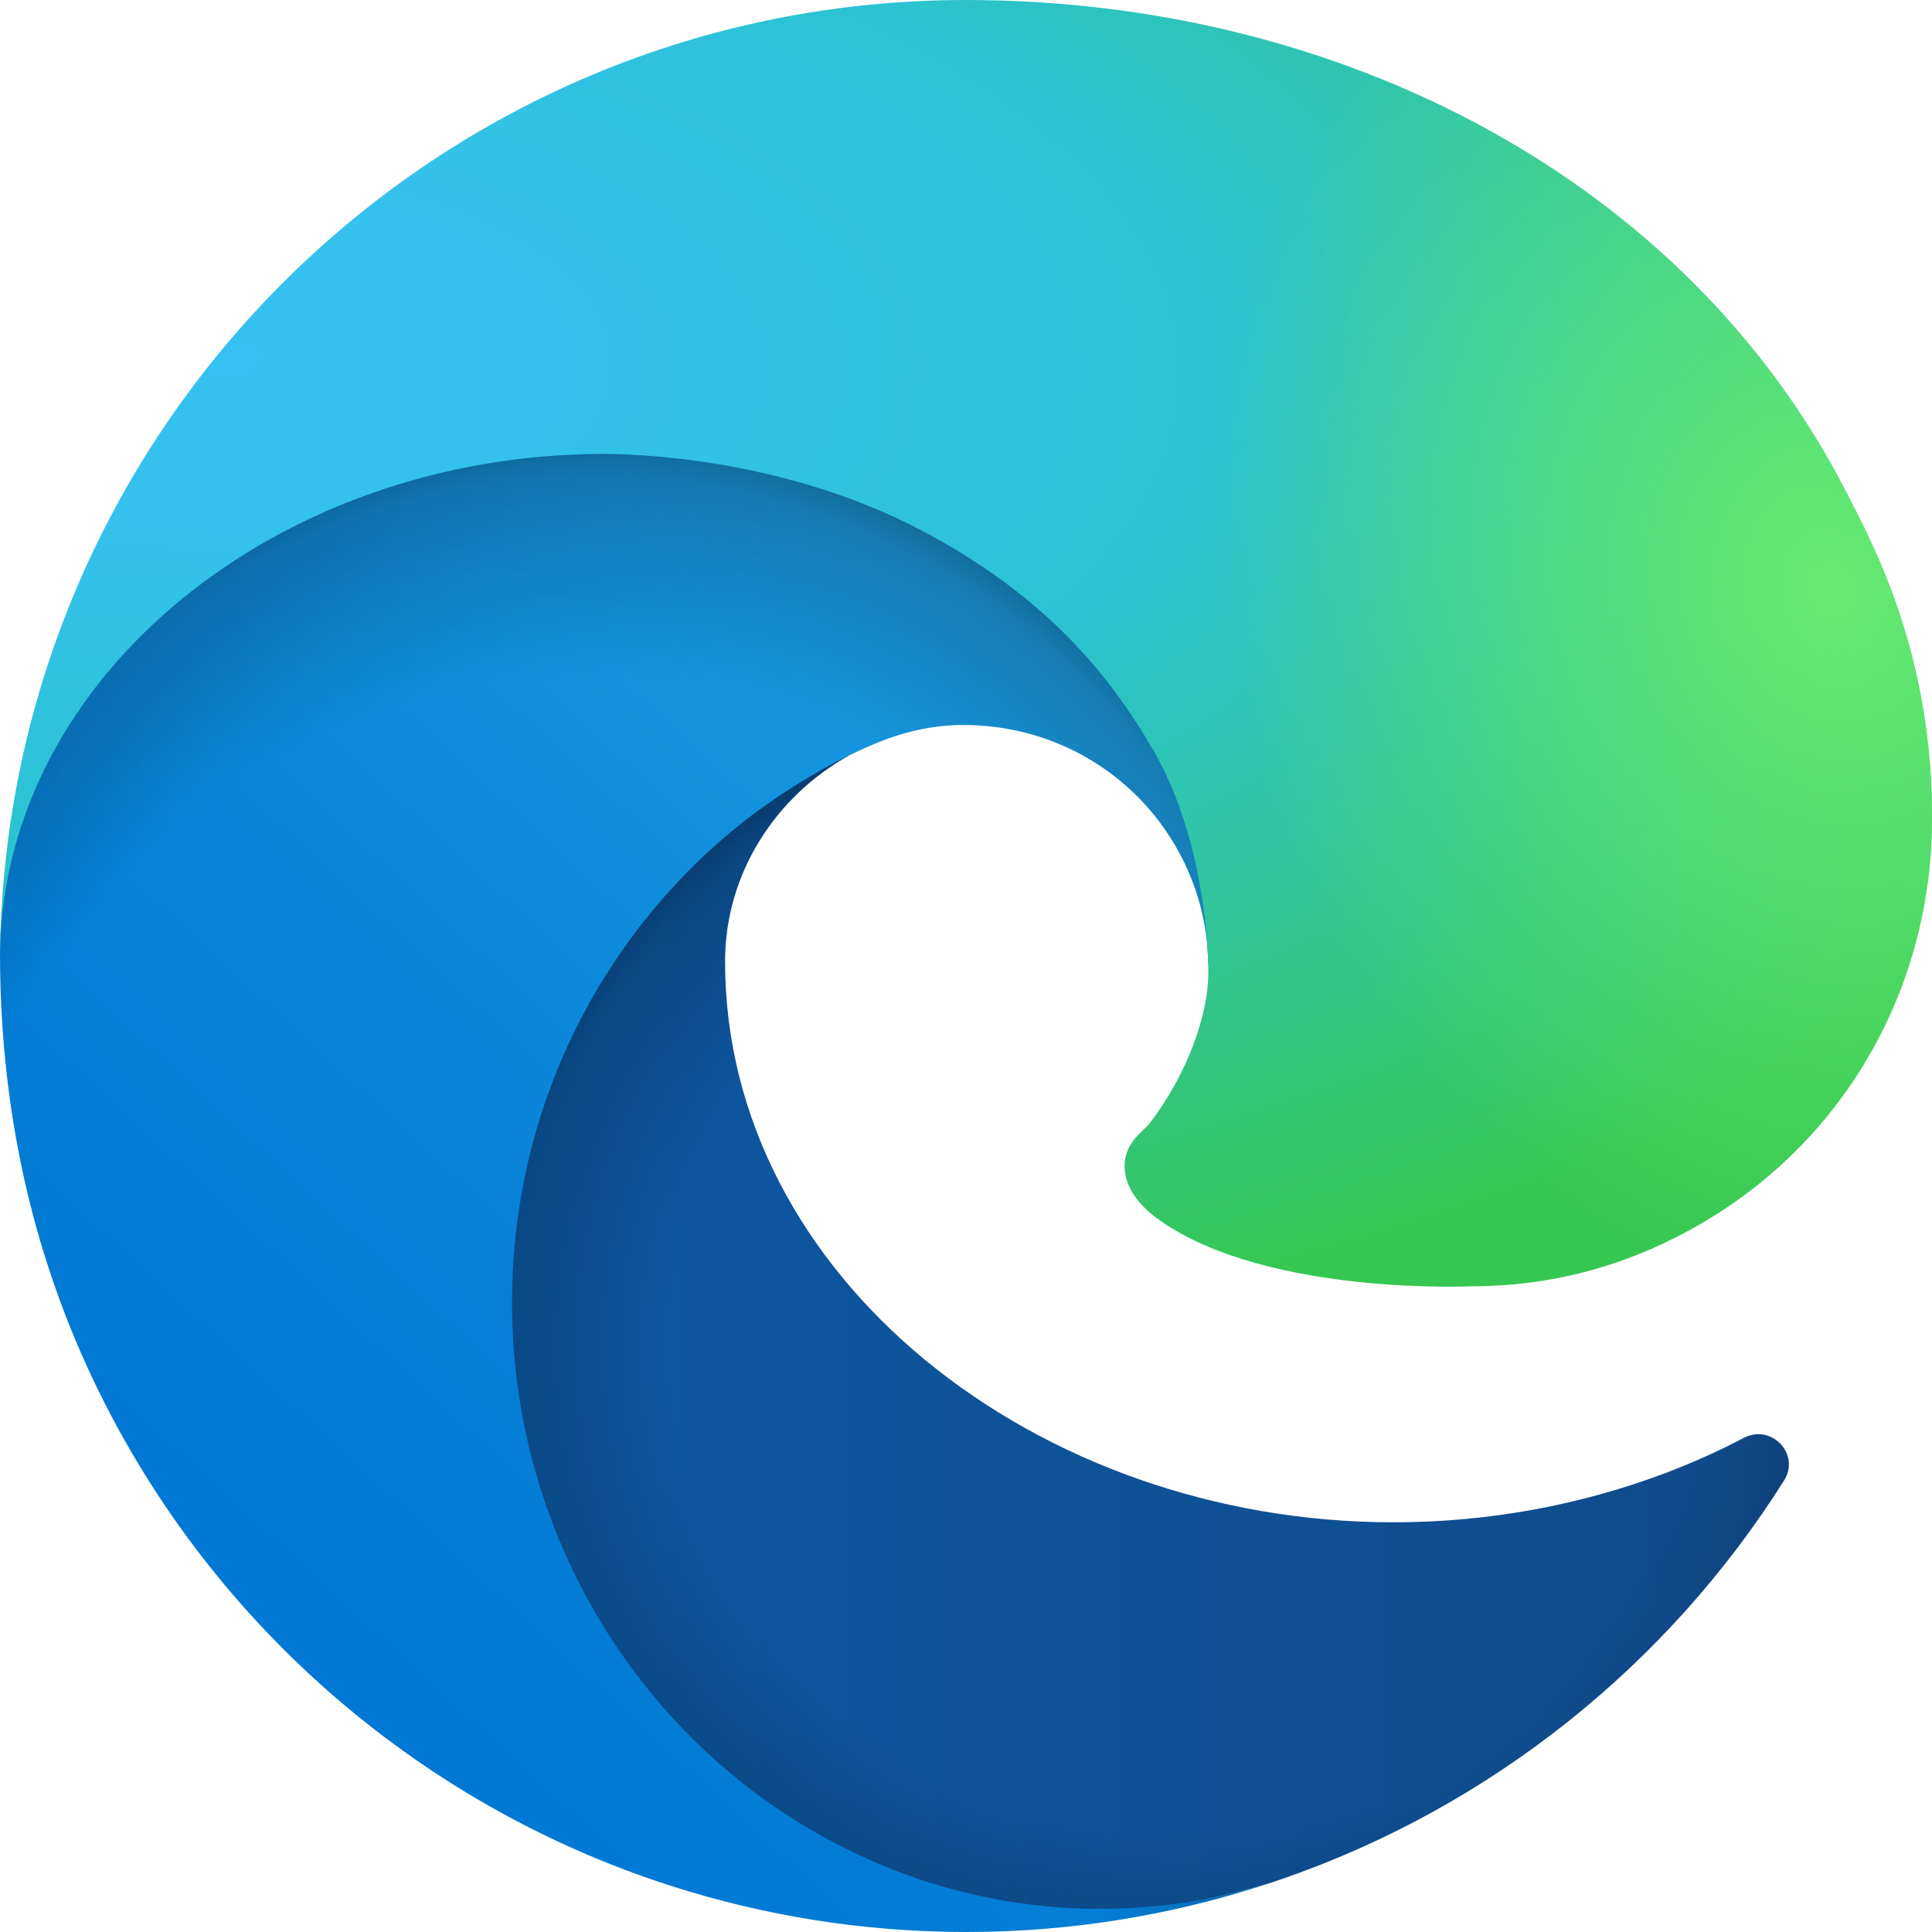
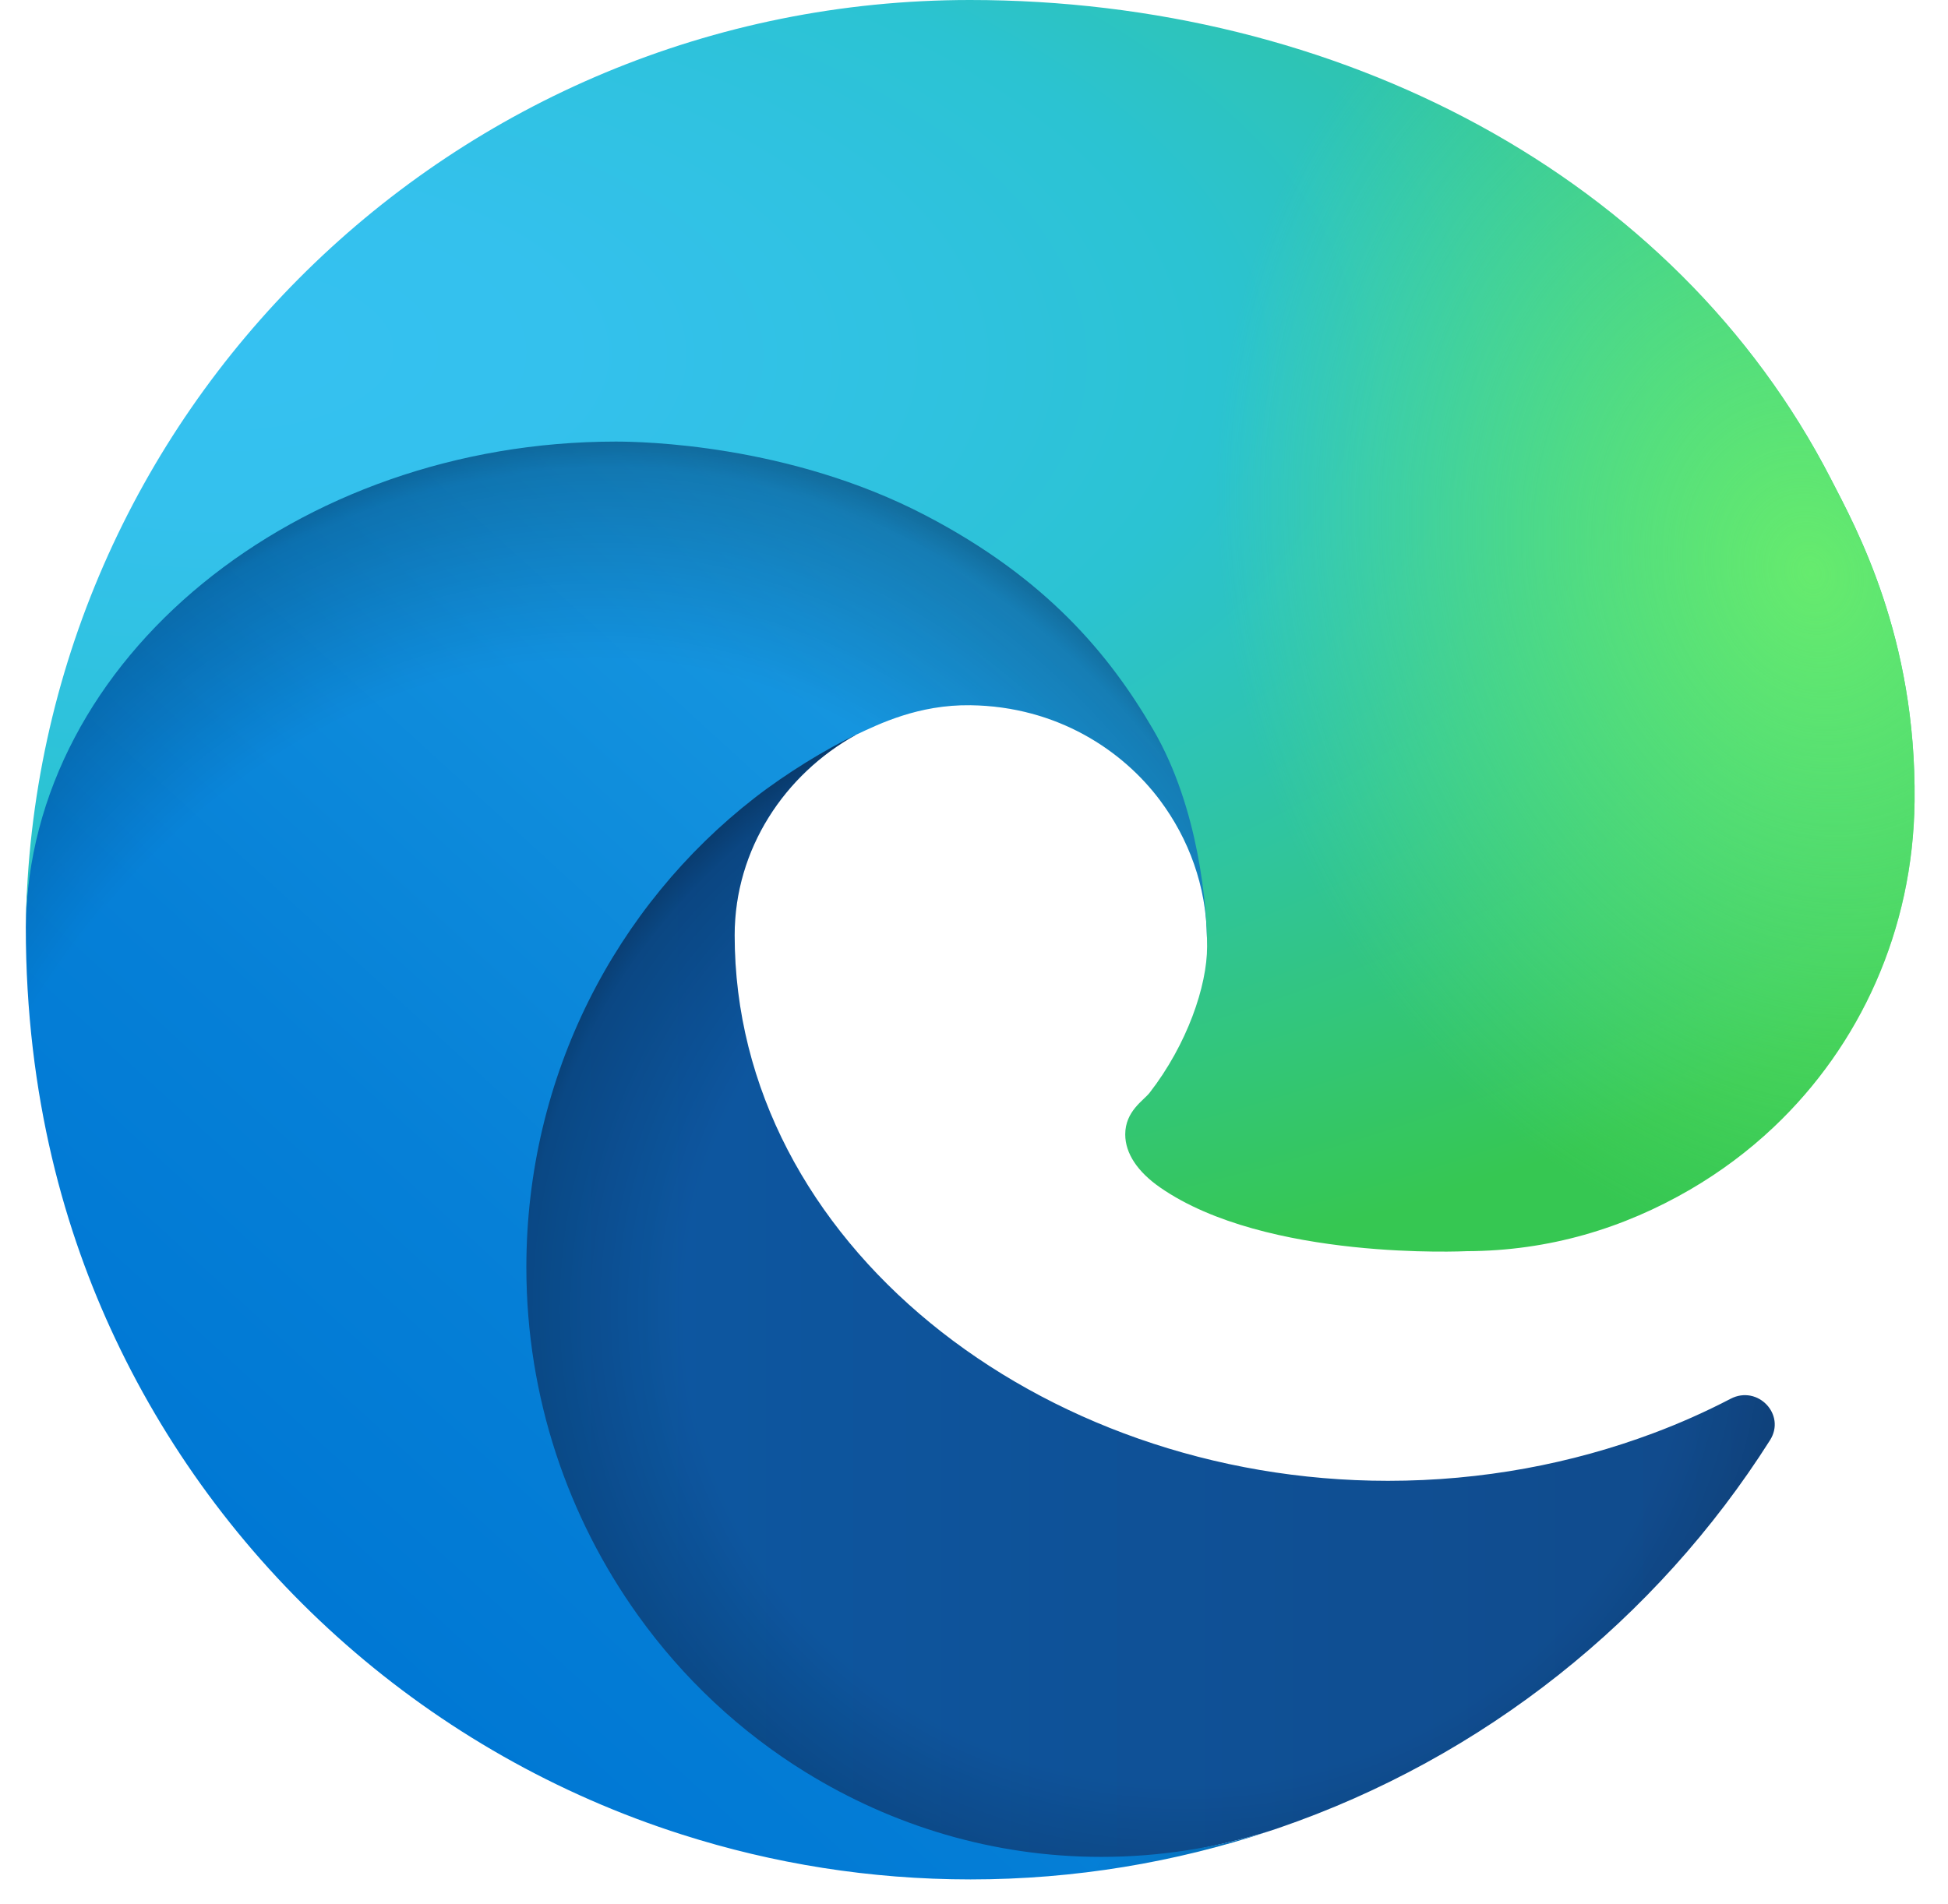
- <svg xmlns="http://www.w3.org/2000/svg" width="111" height="111" viewBox="0 0 111 111" fill="none">
-   <path d="M100.182 82.614C98.723 83.379 97.198 84.063 95.615 84.658C90.853 86.447 85.595 87.461 80.049 87.461C59.531 87.461 41.657 73.347 41.657 55.235C41.657 50.142 44.603 45.728 48.779 43.403C30.223 44.181 25.453 63.522 25.453 74.852C25.453 106.882 54.976 110.133 61.338 110.133C64.766 110.133 69.94 109.135 73.058 108.157C73.248 108.093 73.437 108.03 73.626 107.964C85.662 103.814 95.821 95.647 102.499 85.062C103.456 83.544 101.772 81.78 100.182 82.614Z" fill="url(#paint0_linear_0:426)" />
-   <path opacity="0.35" d="M100.182 82.614C98.723 83.379 97.198 84.063 95.615 84.658C90.853 86.447 85.595 87.461 80.049 87.461C59.531 87.461 41.657 73.347 41.657 55.235C41.657 50.142 44.603 45.728 48.779 43.403C30.223 44.181 25.453 63.522 25.453 74.852C25.453 106.882 54.976 110.133 61.338 110.133C64.766 110.133 69.94 109.135 73.058 108.157C73.248 108.093 73.437 108.03 73.626 107.964C85.662 103.814 95.821 95.647 102.499 85.062C103.456 83.544 101.772 81.78 100.182 82.614Z" fill="url(#paint1_radial_0:426)" />
-   <path d="M45.836 104.675C41.979 102.285 38.631 99.133 35.978 95.407C31.872 89.642 29.417 82.551 29.417 74.852C29.417 63.522 34.693 53.486 42.825 47.128C44.672 45.684 47.037 44.228 48.779 43.403C50.132 42.762 52.446 41.609 55.52 41.653C60.615 41.725 64.465 44.322 66.656 47.273C68.34 49.54 69.379 52.333 69.413 55.364C69.415 55.273 80.021 20.848 34.705 20.848C15.673 20.848 0 38.916 0 54.762C0 64.814 2.332 72.838 5.253 79.058C11.757 92.911 23.818 103.633 38.573 108.357C43.916 110.068 49.608 111 55.52 111C61.651 111 67.543 109.992 73.058 108.157C69.941 109.135 66.635 109.67 63.207 109.67C56.846 109.67 50.917 107.825 45.836 104.675Z" fill="url(#paint2_linear_0:426)" />
-   <path opacity="0.41" d="M45.836 104.675C41.979 102.285 38.631 99.133 35.978 95.407C31.872 89.642 29.417 82.551 29.417 74.852C29.417 63.522 34.693 53.486 42.825 47.128C44.672 45.684 47.037 44.228 48.779 43.403C50.132 42.762 52.446 41.609 55.52 41.653C60.615 41.725 64.465 44.322 66.656 47.273C68.34 49.54 69.379 52.333 69.413 55.364C69.415 55.273 80.021 20.848 34.705 20.848C15.673 20.848 0 38.916 0 54.762C0 64.814 2.332 72.838 5.253 79.058C11.757 92.911 23.818 103.633 38.573 108.357C43.916 110.068 49.608 111 55.52 111C61.651 111 67.543 109.992 73.058 108.157C69.941 109.135 66.635 109.67 63.207 109.67C56.846 109.67 50.917 107.825 45.836 104.675Z" fill="url(#paint3_radial_0:426)" />
-   <path d="M66.042 64.544C65.691 64.999 64.61 65.627 64.61 66.999C64.61 68.129 65.347 69.218 66.657 70.133C72.893 74.484 84.645 73.898 84.677 73.898C89.529 73.881 93.893 72.547 97.803 70.261C99.582 69.221 101.228 67.986 102.712 66.575C107.806 61.735 110.911 54.914 110.997 47.336C111.108 37.616 107.546 31.155 106.082 28.294C96.893 10.335 77.057 0 55.49 0C25.089 0 0.41 24.431 0.002 54.72C0.209 38.875 15.956 26.08 34.675 26.08C36.193 26.08 44.848 26.228 52.888 30.448C59.971 34.165 63.684 38.657 66.265 43.112C68.945 47.739 69.421 53.582 69.421 55.911C69.421 58.241 68.247 61.69 66.042 64.544Z" fill="url(#paint4_radial_0:426)" />
-   <path d="M66.042 64.544C65.691 64.999 64.61 65.627 64.61 66.999C64.61 68.129 65.347 69.218 66.657 70.133C72.893 74.484 84.645 73.898 84.677 73.898C89.529 73.881 93.893 72.547 97.803 70.261C99.582 69.221 101.228 67.986 102.712 66.575C107.806 61.735 110.911 54.914 110.997 47.336C111.108 37.616 107.546 31.155 106.082 28.294C96.893 10.335 77.057 0 55.49 0C25.089 0 0.41 24.431 0.002 54.72C0.209 38.875 15.956 26.08 34.675 26.08C36.193 26.08 44.848 26.228 52.888 30.448C59.971 34.165 63.684 38.657 66.265 43.112C68.945 47.739 69.421 53.582 69.421 55.911C69.421 58.241 68.247 61.69 66.042 64.544Z" fill="url(#paint5_radial_0:426)" />
+ <svg xmlns="http://www.w3.org/2000/svg" width="44" height="43" viewBox="0 0 44 43" fill="none">
+   <path d="M39.089 31.601C38.528 31.893 37.942 32.155 37.333 32.382C35.503 33.066 33.482 33.454 31.35 33.454C23.464 33.454 16.594 28.055 16.594 21.128C16.594 19.18 17.726 17.491 19.331 16.602C12.199 16.9 10.366 24.297 10.366 28.631C10.366 40.883 21.713 42.127 24.158 42.127C25.476 42.127 27.465 41.745 28.663 41.37C28.736 41.346 28.809 41.322 28.882 41.297C33.508 39.709 37.413 36.586 39.979 32.537C40.347 31.956 39.7 31.282 39.089 31.601Z" fill="url(#paint0_linear_76:234)" />
+   <path opacity="0.35" d="M39.089 31.601C38.528 31.893 37.942 32.155 37.333 32.382C35.503 33.066 33.482 33.454 31.35 33.454C23.464 33.454 16.594 28.055 16.594 21.128C16.594 19.18 17.726 17.491 19.331 16.602C12.199 16.9 10.366 24.297 10.366 28.631C10.366 40.883 21.713 42.127 24.158 42.127C25.476 42.127 27.465 41.745 28.663 41.37C28.736 41.346 28.809 41.322 28.882 41.297C33.508 39.709 37.413 36.586 39.979 32.537C40.347 31.956 39.7 31.282 39.089 31.601Z" fill="url(#paint1_radial_76:234)" />
+   <path d="M18.2 40.039C16.718 39.125 15.431 37.919 14.411 36.494C12.833 34.289 11.889 31.576 11.889 28.631C11.889 24.298 13.917 20.459 17.043 18.027C17.753 17.475 18.662 16.918 19.331 16.602C19.852 16.357 20.741 15.916 21.922 15.932C23.881 15.96 25.361 16.954 26.203 18.082C26.85 18.949 27.249 20.018 27.262 21.177C27.263 21.142 31.34 7.975 13.922 7.975C6.607 7.975 0.583 14.886 0.583 20.947C0.583 24.792 1.479 27.861 2.602 30.24C5.101 35.539 9.737 39.64 15.409 41.447C17.462 42.102 19.65 42.459 21.922 42.459C24.279 42.459 26.544 42.073 28.663 41.371C27.465 41.745 26.195 41.95 24.877 41.95C22.432 41.95 20.153 41.244 18.2 40.039Z" fill="url(#paint2_linear_76:234)" />
+   <path opacity="0.41" d="M18.2 40.039C16.718 39.125 15.431 37.919 14.411 36.494C12.833 34.289 11.889 31.576 11.889 28.631C11.889 24.298 13.917 20.459 17.043 18.027C17.753 17.475 18.662 16.918 19.331 16.602C19.852 16.357 20.741 15.916 21.922 15.932C23.881 15.96 25.361 16.954 26.203 18.082C26.85 18.949 27.249 20.018 27.262 21.177C27.263 21.142 31.34 7.975 13.922 7.975C6.607 7.975 0.583 14.886 0.583 20.947C0.583 24.792 1.479 27.861 2.602 30.24C5.101 35.539 9.737 39.64 15.409 41.447C17.462 42.102 19.65 42.459 21.922 42.459C24.279 42.459 26.544 42.073 28.663 41.371C27.465 41.745 26.195 41.95 24.877 41.95C22.432 41.95 20.153 41.244 18.2 40.039Z" fill="url(#paint3_radial_76:234)" />
+   <path d="M25.966 24.688C25.831 24.862 25.416 25.102 25.416 25.628C25.416 26.06 25.699 26.476 26.203 26.826C28.599 28.491 33.116 28.266 33.129 28.266C34.993 28.26 36.671 27.749 38.174 26.875C38.857 26.477 39.49 26.005 40.061 25.465C42.019 23.614 43.212 21.005 43.245 18.106C43.288 14.388 41.919 11.917 41.356 10.822C37.824 3.953 30.2 0 21.91 0C10.225 0 0.74 9.345 0.583 20.93C0.662 14.87 6.715 9.976 13.91 9.976C14.493 9.976 17.82 10.032 20.91 11.646C23.633 13.068 25.06 14.786 26.052 16.491C27.082 18.26 27.265 20.495 27.265 21.386C27.265 22.277 26.813 23.597 25.966 24.688Z" fill="url(#paint4_radial_76:234)" />
+   <path d="M25.966 24.688C25.831 24.862 25.416 25.102 25.416 25.628C25.416 26.06 25.699 26.476 26.203 26.826C28.599 28.491 33.116 28.266 33.129 28.266C34.993 28.26 36.671 27.749 38.174 26.875C38.857 26.477 39.49 26.005 40.061 25.465C42.019 23.614 43.212 21.005 43.245 18.106C43.288 14.388 41.919 11.917 41.356 10.822C37.824 3.953 30.2 0 21.91 0C10.225 0 0.74 9.345 0.583 20.93C0.662 14.87 6.715 9.976 13.91 9.976C14.493 9.976 17.82 10.032 20.91 11.646C23.633 13.068 25.06 14.786 26.052 16.491C27.082 18.26 27.265 20.495 27.265 21.386C27.265 22.277 26.813 23.597 25.966 24.688Z" fill="url(#paint5_radial_76:234)" />
  <defs>
-     <linearGradient id="paint0_linear_0:426" x1="25.453" y1="76.768" x2="102.778" y2="76.768" gradientUnits="userSpaceOnUse">
+     <linearGradient id="paint0_linear_76:234" x1="10.366" y1="29.364" x2="40.087" y2="29.364" gradientUnits="userSpaceOnUse">
      <stop stop-color="#0C59A4" />
      <stop offset="1" stop-color="#114A8B" />
    </linearGradient>
-     <radialGradient id="paint1_radial_0:426" cx="0" cy="0" r="1" gradientUnits="userSpaceOnUse" gradientTransform="translate(68.1625 77.3458) scale(41.3579 39.3343)">
+     <radialGradient id="paint1_radial_76:234" cx="0" cy="0" r="1" gradientUnits="userSpaceOnUse" gradientTransform="translate(26.7817 29.5853) scale(15.8965 15.0454)">
      <stop offset="0.717" stop-opacity="0" />
      <stop offset="0.946" stop-opacity="0.53" />
      <stop offset="1" />
    </radialGradient>
-     <linearGradient id="paint2_linear_0:426" x1="66.22" y1="43.222" x2="17.919" y2="95.833" gradientUnits="userSpaceOnUse">
+     <linearGradient id="paint2_linear_76:234" x1="26.035" y1="16.533" x2="7.568" y2="36.746" gradientUnits="userSpaceOnUse">
      <stop stop-color="#1B9DE2" />
      <stop offset="0.162" stop-color="#1595DF" />
      <stop offset="0.667" stop-color="#0680D7" />
      <stop offset="1" stop-color="#0078D4" />
    </linearGradient>
-     <radialGradient id="paint3_radial_0:426" cx="0" cy="0" r="1" gradientUnits="userSpaceOnUse" gradientTransform="translate(30.9173 86.1393) rotate(-81.464) scale(62.1059 50.0454)">
+     <radialGradient id="paint3_radial_76:234" cx="0" cy="0" r="1" gradientUnits="userSpaceOnUse" gradientTransform="translate(12.466 32.9491) rotate(-81.4233) scale(23.7587 19.2336)">
      <stop offset="0.763" stop-opacity="0" />
      <stop offset="0.946" stop-opacity="0.5" />
      <stop offset="1" />
    </radialGradient>
-     <radialGradient id="paint4_radial_0:426" cx="0" cy="0" r="1" gradientUnits="userSpaceOnUse" gradientTransform="translate(10.9412 20.2945) rotate(92.129) scale(87.773 186.942)">
+     <radialGradient id="paint4_radial_76:234" cx="0" cy="0" r="1" gradientUnits="userSpaceOnUse" gradientTransform="translate(4.78724 7.76276) rotate(92.1394) scale(33.5739 71.8531)">
      <stop stop-color="#35C1F1" />
      <stop offset="0.111" stop-color="#34C1ED" />
      <stop offset="0.232" stop-color="#2FC2DF" />
      <stop offset="0.314" stop-color="#2BC3D2" />
      <stop offset="0.673" stop-color="#36C752" />
    </radialGradient>
-     <radialGradient id="paint5_radial_0:426" cx="0" cy="0" r="1" gradientUnits="userSpaceOnUse" gradientTransform="translate(105.133 33.6359) rotate(73.6747) scale(42.2051 34.4582)">
+     <radialGradient id="paint5_radial_76:234" cx="0" cy="0" r="1" gradientUnits="userSpaceOnUse" gradientTransform="translate(40.9912 12.8659) rotate(73.5996) scale(16.1499 13.2394)">
      <stop stop-color="#66EB6E" />
      <stop offset="1" stop-color="#66EB6E" stop-opacity="0" />
    </radialGradient>
  </defs>
</svg>
